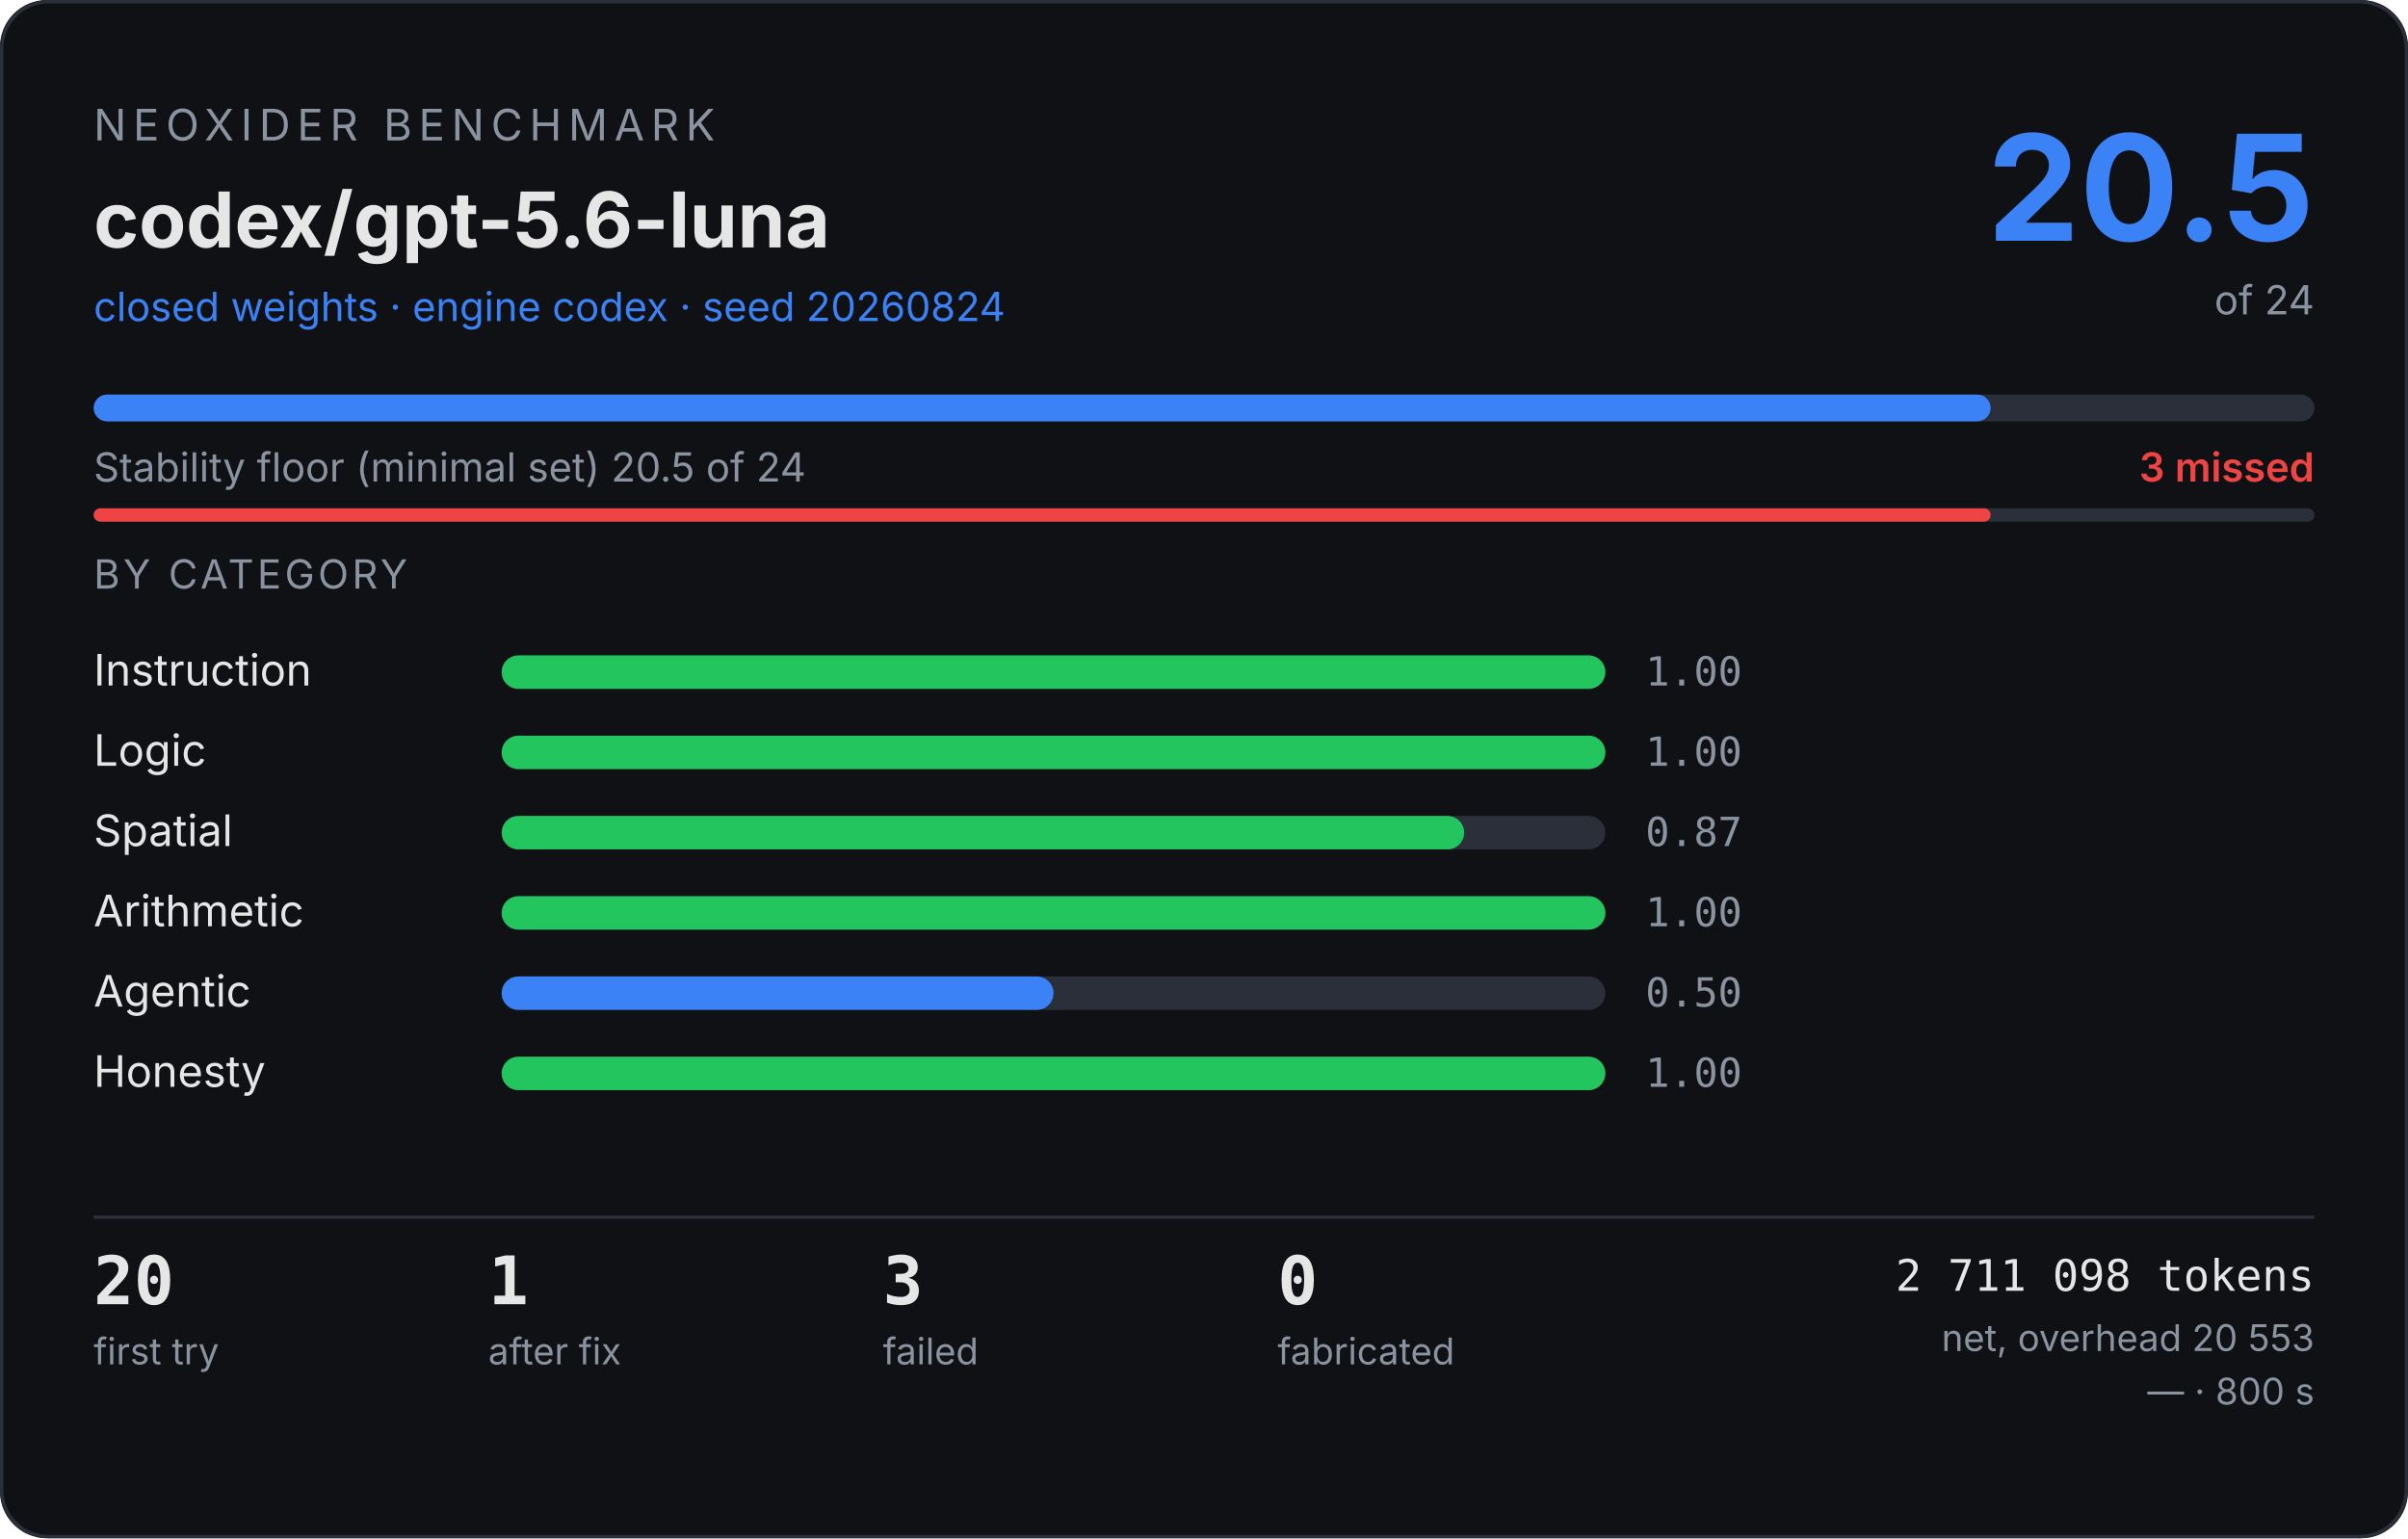
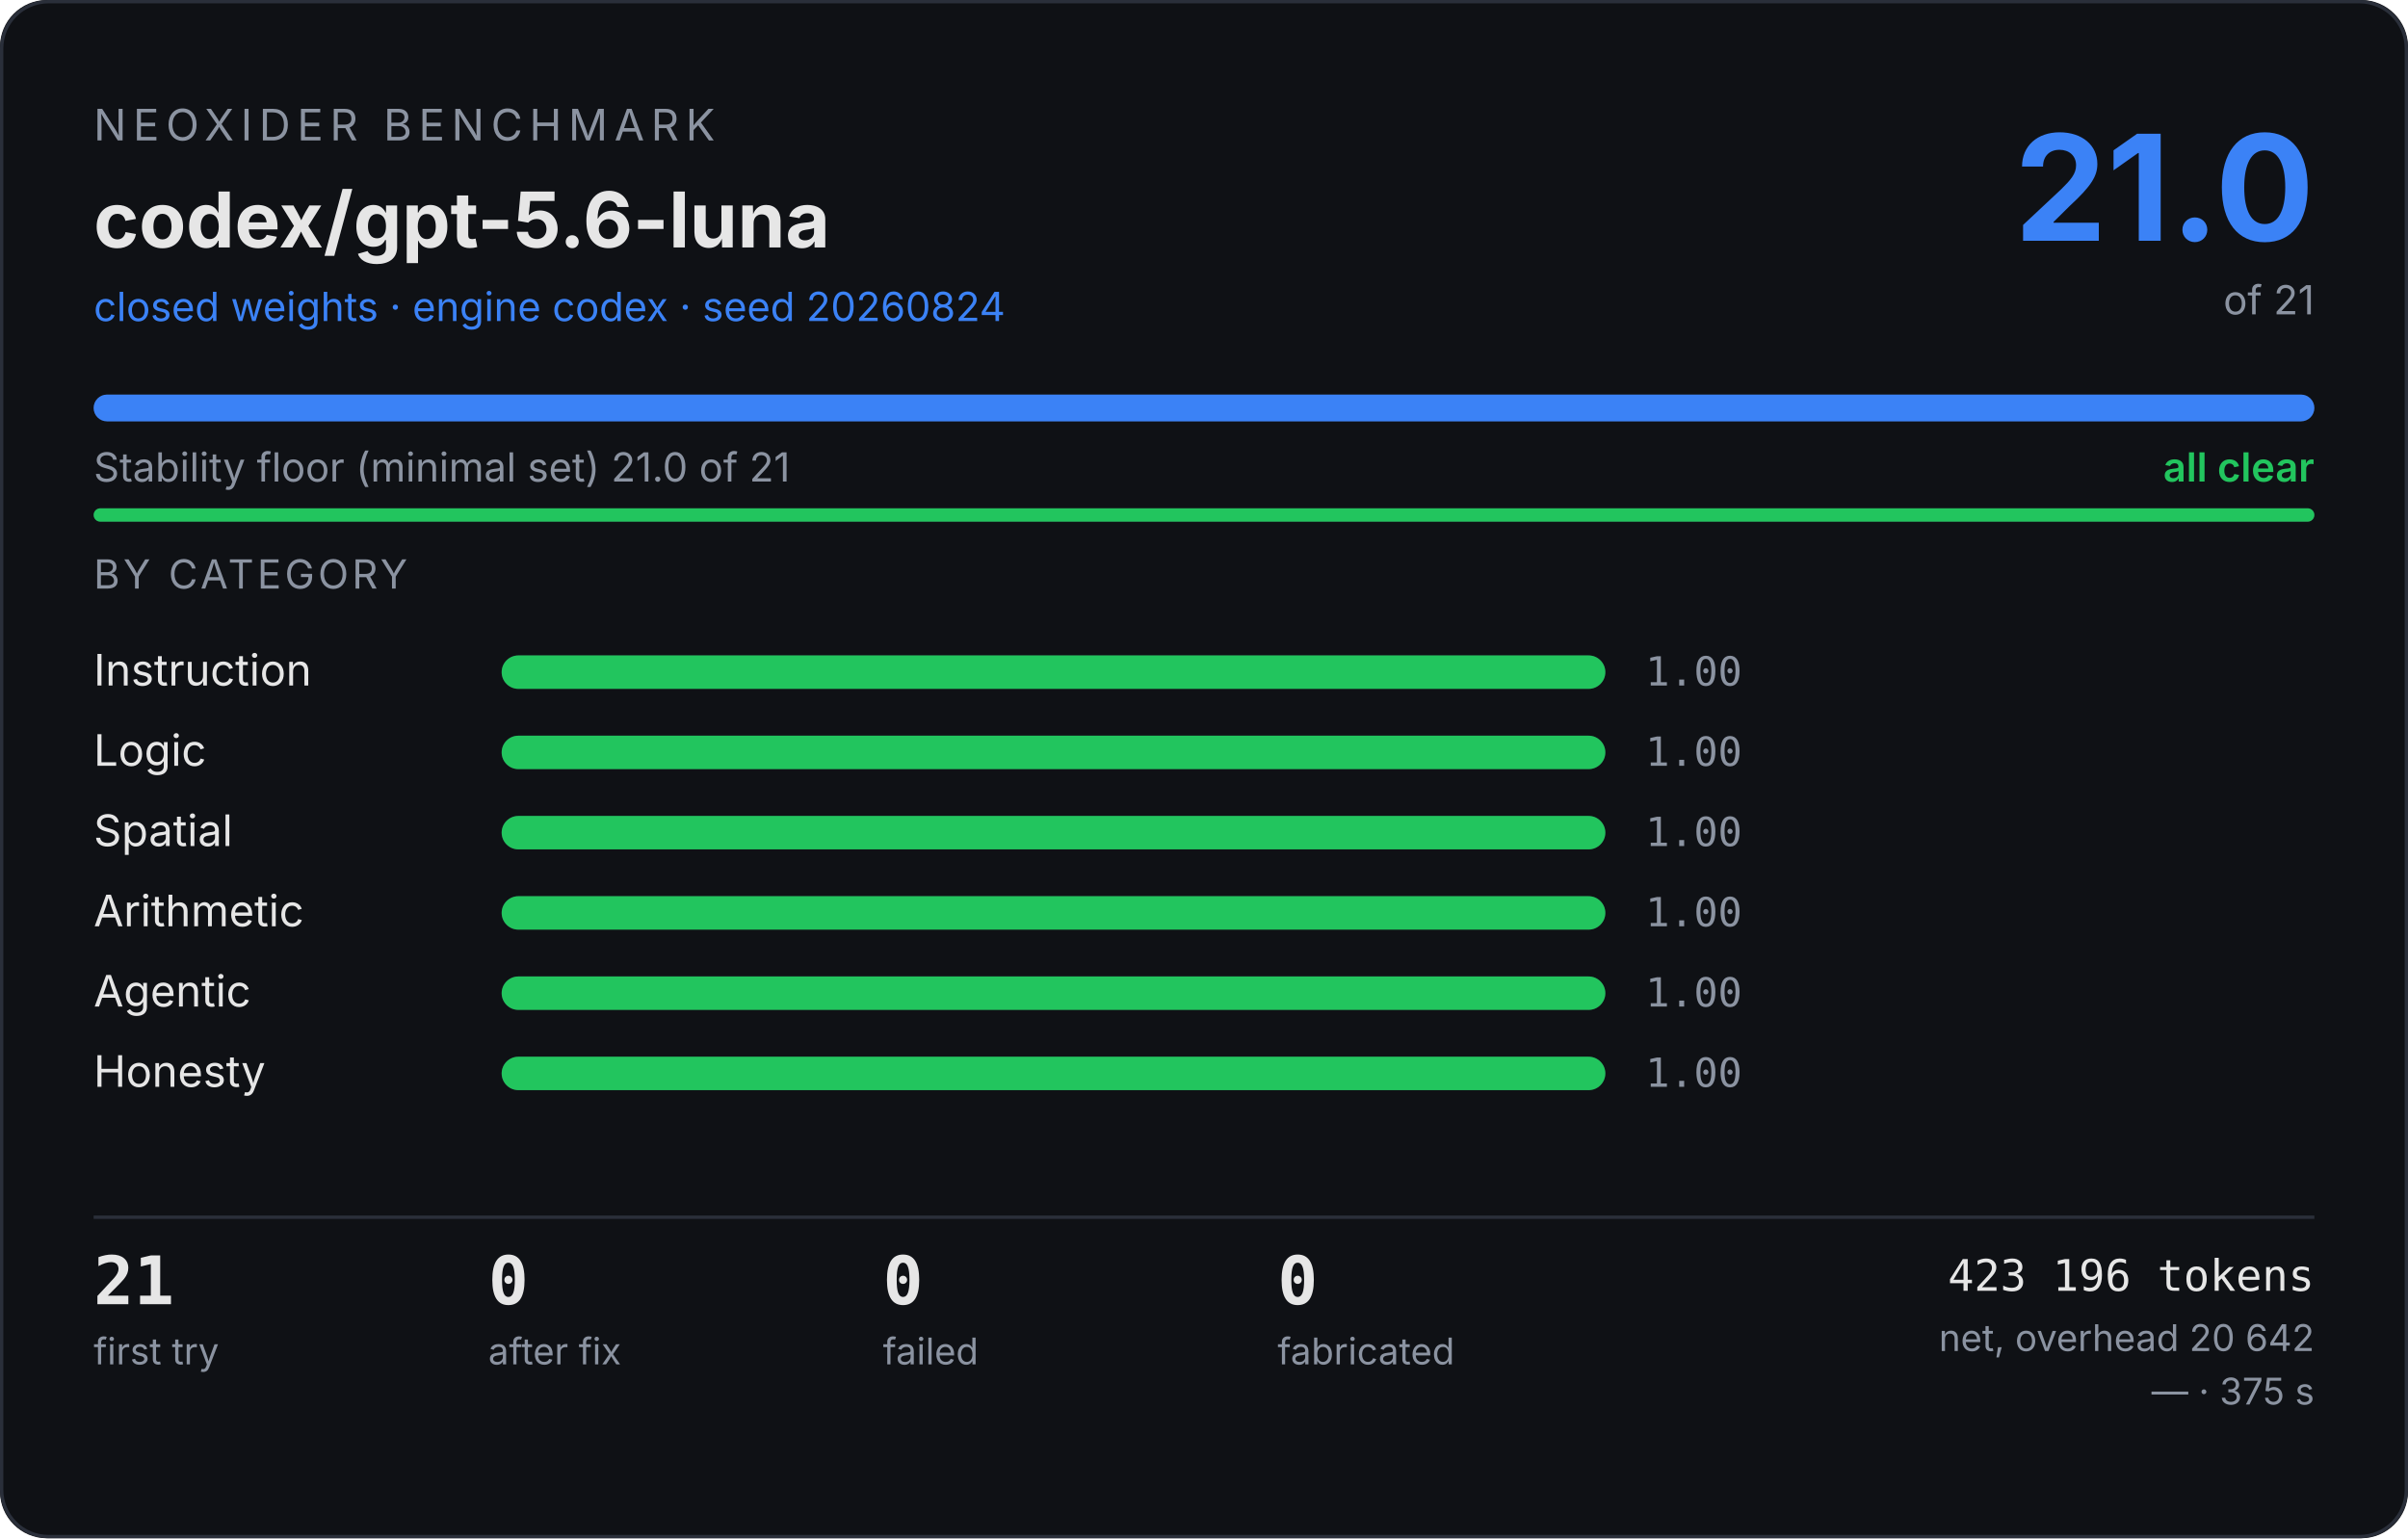
<svg xmlns="http://www.w3.org/2000/svg" width="720" height="460" viewBox="0 0 720 460" font-family="system-ui,-apple-system,Segoe UI,sans-serif">
  <rect width="720" height="460" rx="14" fill="#0f1115" />
  <rect x="0.5" y="0.5" width="719" height="459" rx="14" fill="none" stroke="#2a2f3a" />
  <text x="28" y="42" fill="#8b93a1" font-size="13" letter-spacing="2">NEOXIDER BENCHMARK</text>
  <text x="28" y="74" fill="#e6e6e6" font-size="23" font-weight="700">codex/gpt-5.6-luna</text>
  <text x="28" y="96" fill="#3b82f6" font-size="12">closed weights · engine codex · seed 20260824</text>
-   <text x="692" y="72" text-anchor="end" fill="#3b82f6" font-size="44" font-weight="700">20.5</text>
-   <text x="692" y="94" text-anchor="end" fill="#8b93a1" font-size="12">of 24</text>
+   <text x="692" y="72" text-anchor="end" fill="#3b82f6" font-size="44" font-weight="700">21.0</text>
+   <text x="692" y="94" text-anchor="end" fill="#8b93a1" font-size="12">of 21</text>
  <rect x="28" y="118" width="664" height="8" rx="4" fill="#2a2f3a" />
-   <rect x="28" y="118" width="567.2" height="8" rx="4" fill="#3b82f6" />
-   <text x="28" y="144" fill="#8b93a1" font-size="12">Stability floor (minimal set) 20.5 of 24</text>
-   <text x="692" y="144" text-anchor="end" fill="#ef4444" font-size="12" font-weight="600">3 missed</text>
+   <rect x="28" y="118" width="664.0" height="8" rx="4" fill="#3b82f6" />
+   <text x="28" y="144" fill="#8b93a1" font-size="12">Stability floor (minimal set) 21.0 of 21</text>
+   <text x="692" y="144" text-anchor="end" fill="#22c55e" font-size="12" font-weight="600">all clear</text>
  <rect x="28" y="152" width="664" height="4" rx="2" fill="#2a2f3a" />
-   <rect x="28" y="152" width="567.2" height="4" rx="2" fill="#ef4444" />
+   <rect x="28" y="152" width="664.0" height="4" rx="2" fill="#22c55e" />
  <text x="28" y="176" fill="#8b93a1" font-size="12" letter-spacing="1">BY CATEGORY</text>
  <text x="28" y="205" fill="#e6e6e6" font-size="13">Instruction</text>
  <rect x="150" y="196" width="330" height="10" rx="5" fill="#2a2f3a" />
  <rect x="150" y="196" width="330.0" height="10" rx="5" fill="#22c55e" />
  <text x="492" y="205" fill="#8b93a1" font-size="12" font-family="ui-monospace,Consolas,monospace">1.00</text>
  <text x="28" y="229" fill="#e6e6e6" font-size="13">Logic</text>
  <rect x="150" y="220" width="330" height="10" rx="5" fill="#2a2f3a" />
  <rect x="150" y="220" width="330.0" height="10" rx="5" fill="#22c55e" />
  <text x="492" y="229" fill="#8b93a1" font-size="12" font-family="ui-monospace,Consolas,monospace">1.00</text>
  <text x="28" y="253" fill="#e6e6e6" font-size="13">Spatial</text>
  <rect x="150" y="244" width="330" height="10" rx="5" fill="#2a2f3a" />
-   <rect x="150" y="244" width="287.8" height="10" rx="5" fill="#22c55e" />
-   <text x="492" y="253" fill="#8b93a1" font-size="12" font-family="ui-monospace,Consolas,monospace">0.87</text>
+   <rect x="150" y="244" width="330.0" height="10" rx="5" fill="#22c55e" />
+   <text x="492" y="253" fill="#8b93a1" font-size="12" font-family="ui-monospace,Consolas,monospace">1.00</text>
  <text x="28" y="277" fill="#e6e6e6" font-size="13">Arithmetic</text>
  <rect x="150" y="268" width="330" height="10" rx="5" fill="#2a2f3a" />
  <rect x="150" y="268" width="330.0" height="10" rx="5" fill="#22c55e" />
  <text x="492" y="277" fill="#8b93a1" font-size="12" font-family="ui-monospace,Consolas,monospace">1.00</text>
  <text x="28" y="301" fill="#e6e6e6" font-size="13">Agentic</text>
  <rect x="150" y="292" width="330" height="10" rx="5" fill="#2a2f3a" />
-   <rect x="150" y="292" width="165.0" height="10" rx="5" fill="#3b82f6" />
-   <text x="492" y="301" fill="#8b93a1" font-size="12" font-family="ui-monospace,Consolas,monospace">0.50</text>
+   <rect x="150" y="292" width="330.0" height="10" rx="5" fill="#22c55e" />
+   <text x="492" y="301" fill="#8b93a1" font-size="12" font-family="ui-monospace,Consolas,monospace">1.00</text>
  <text x="28" y="325" fill="#e6e6e6" font-size="13">Honesty</text>
  <rect x="150" y="316" width="330" height="10" rx="5" fill="#2a2f3a" />
  <rect x="150" y="316" width="330.0" height="10" rx="5" fill="#22c55e" />
  <text x="492" y="325" fill="#8b93a1" font-size="12" font-family="ui-monospace,Consolas,monospace">1.00</text>
  <line x1="28" y1="364" x2="692" y2="364" stroke="#2a2f3a" />
-   <text x="28" y="390" fill="#e6e6e6" font-size="20" font-weight="700" font-family="ui-monospace,Consolas,monospace">20</text>
+   <text x="28" y="390" fill="#e6e6e6" font-size="20" font-weight="700" font-family="ui-monospace,Consolas,monospace">21</text>
  <text x="28" y="408" fill="#8b93a1" font-size="11">first try</text>
-   <text x="146" y="390" fill="#e6e6e6" font-size="20" font-weight="700" font-family="ui-monospace,Consolas,monospace">1</text>
+   <text x="146" y="390" fill="#e6e6e6" font-size="20" font-weight="700" font-family="ui-monospace,Consolas,monospace">0</text>
  <text x="146" y="408" fill="#8b93a1" font-size="11">after fix</text>
-   <text x="264" y="390" fill="#e6e6e6" font-size="20" font-weight="700" font-family="ui-monospace,Consolas,monospace">3</text>
+   <text x="264" y="390" fill="#e6e6e6" font-size="20" font-weight="700" font-family="ui-monospace,Consolas,monospace">0</text>
  <text x="264" y="408" fill="#8b93a1" font-size="11">failed</text>
  <text x="382" y="390" fill="#e6e6e6" font-size="20" font-weight="700" font-family="ui-monospace,Consolas,monospace">0</text>
  <text x="382" y="408" fill="#8b93a1" font-size="11">fabricated</text>
-   <text x="692" y="386" text-anchor="end" fill="#e6e6e6" font-size="13" font-family="ui-monospace,Consolas,monospace">2 711 098 tokens</text>
-   <text x="692" y="404" text-anchor="end" fill="#8b93a1" font-size="11">net, overhead 20 553</text>
-   <text x="692" y="420" text-anchor="end" fill="#8b93a1" font-size="11">— · 800 s</text>
+   <text x="692" y="386" text-anchor="end" fill="#e6e6e6" font-size="13" font-family="ui-monospace,Consolas,monospace">423 196 tokens</text>
+   <text x="692" y="404" text-anchor="end" fill="#8b93a1" font-size="11">net, overhead 20 642</text>
+   <text x="692" y="420" text-anchor="end" fill="#8b93a1" font-size="11">— · 375 s</text>
</svg>
